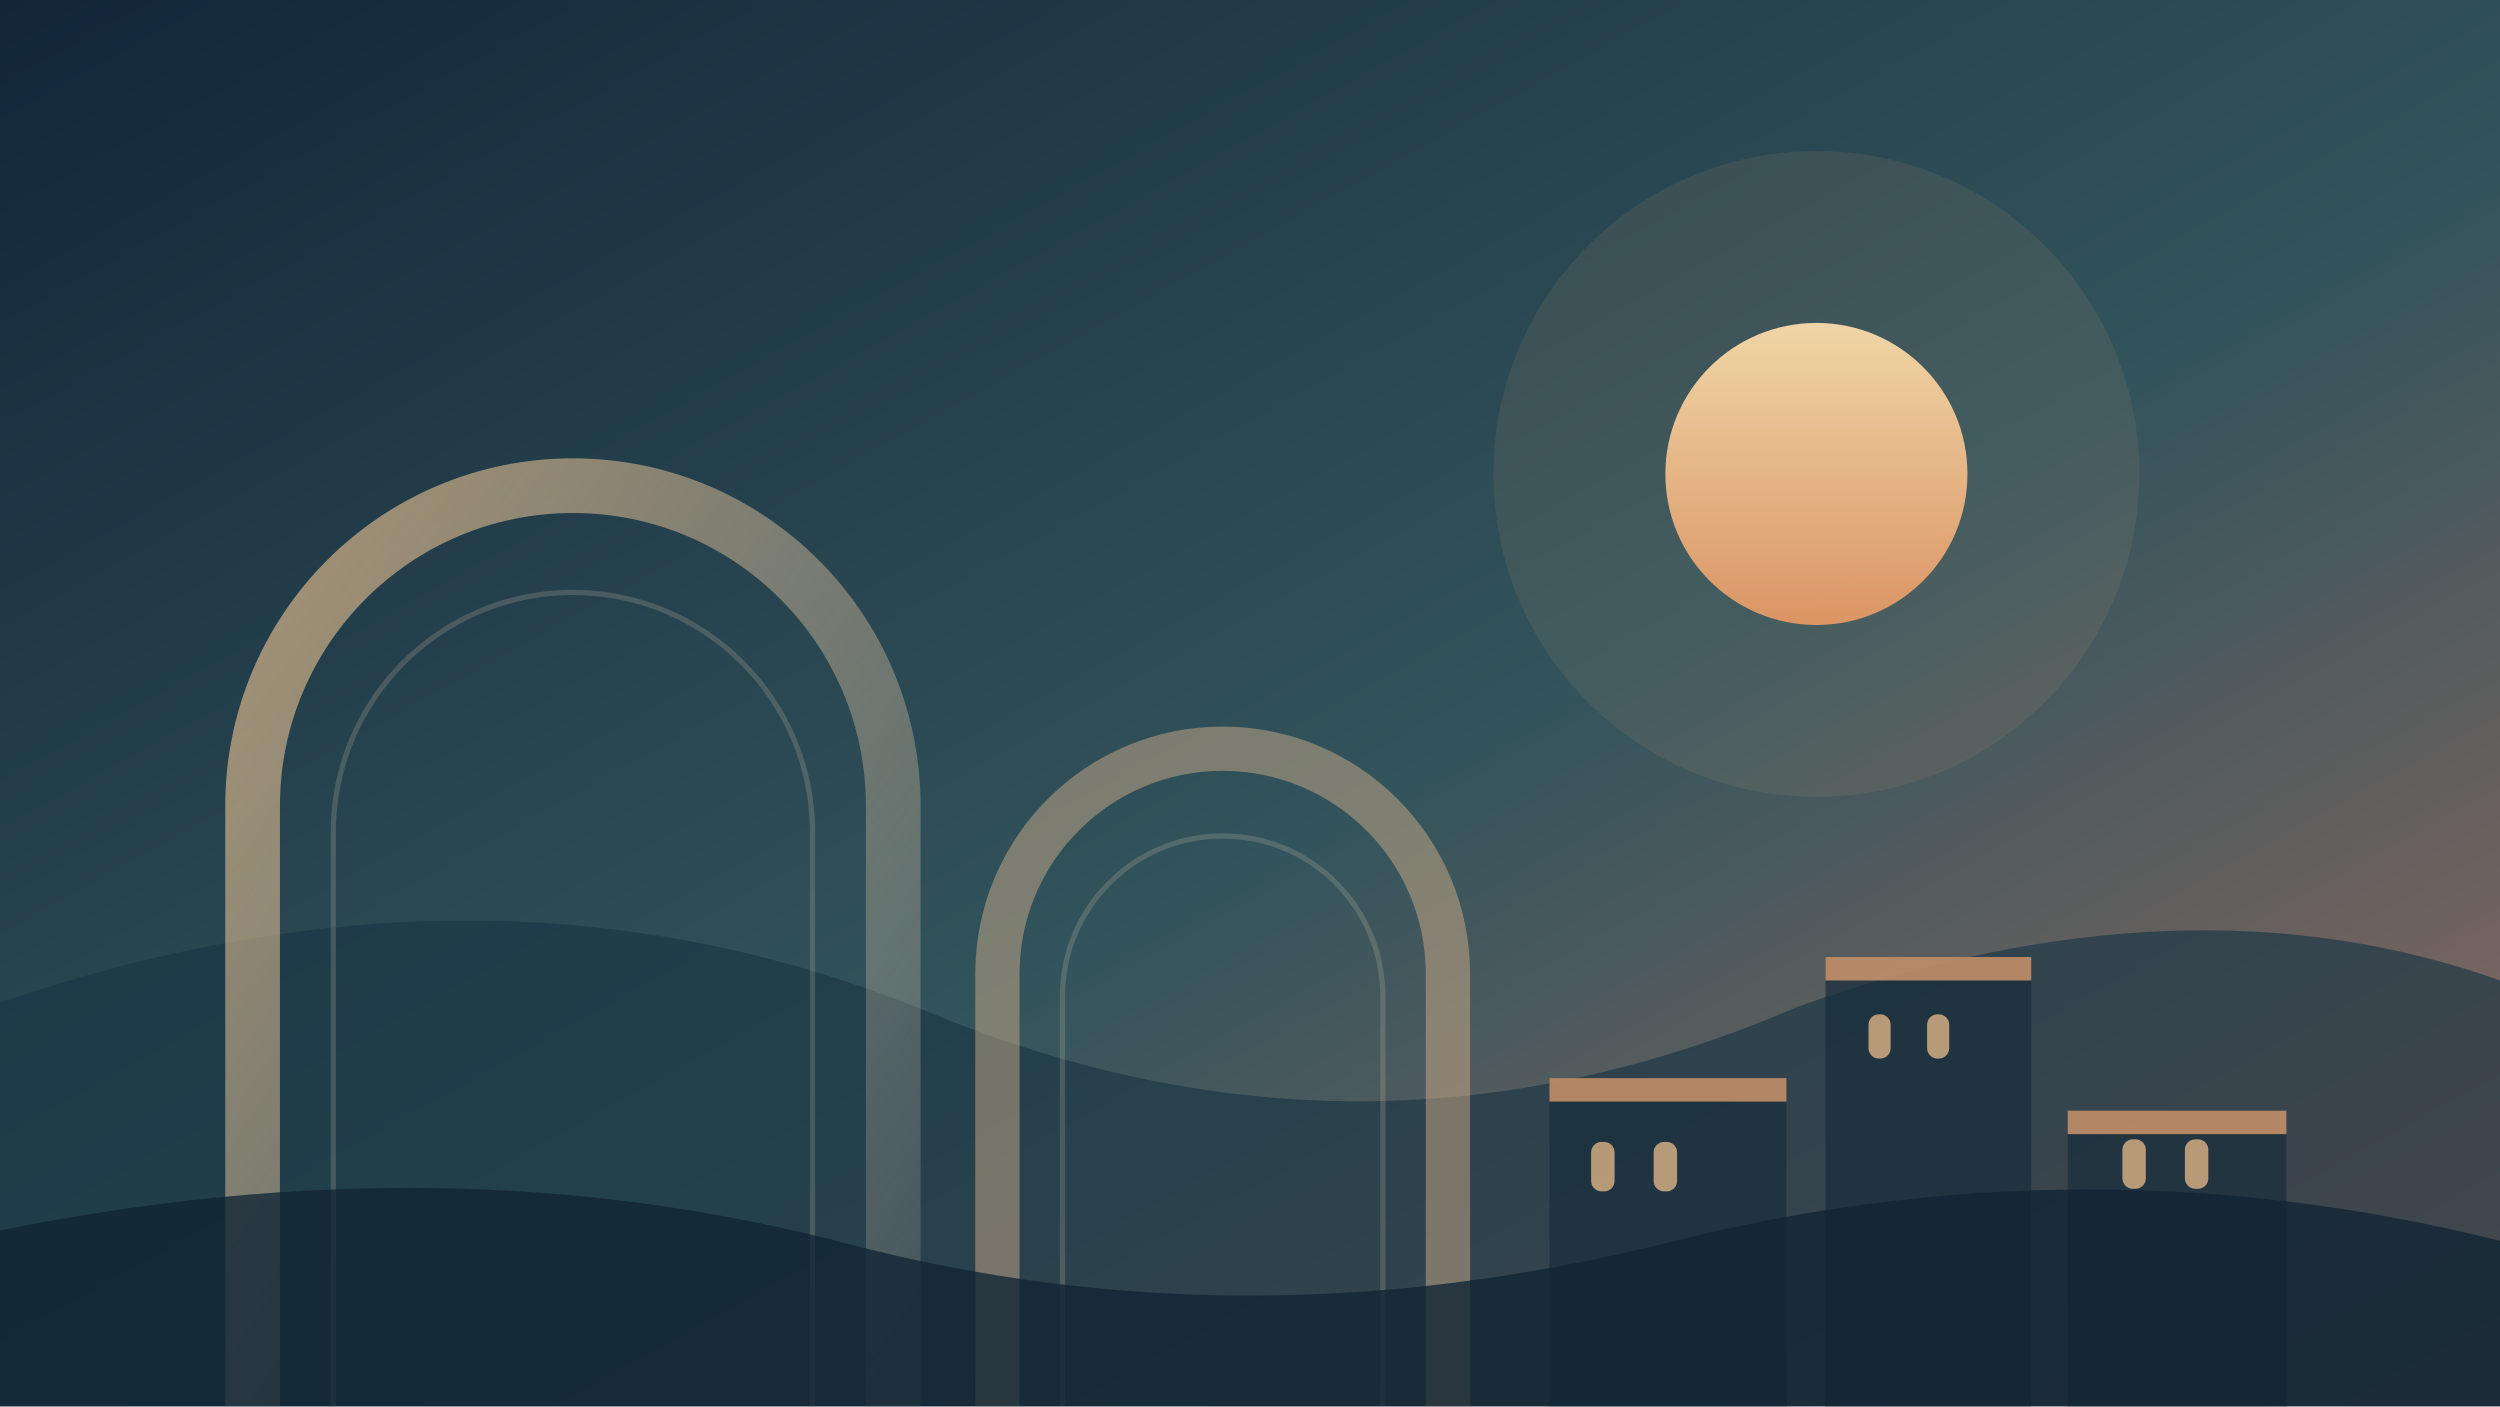
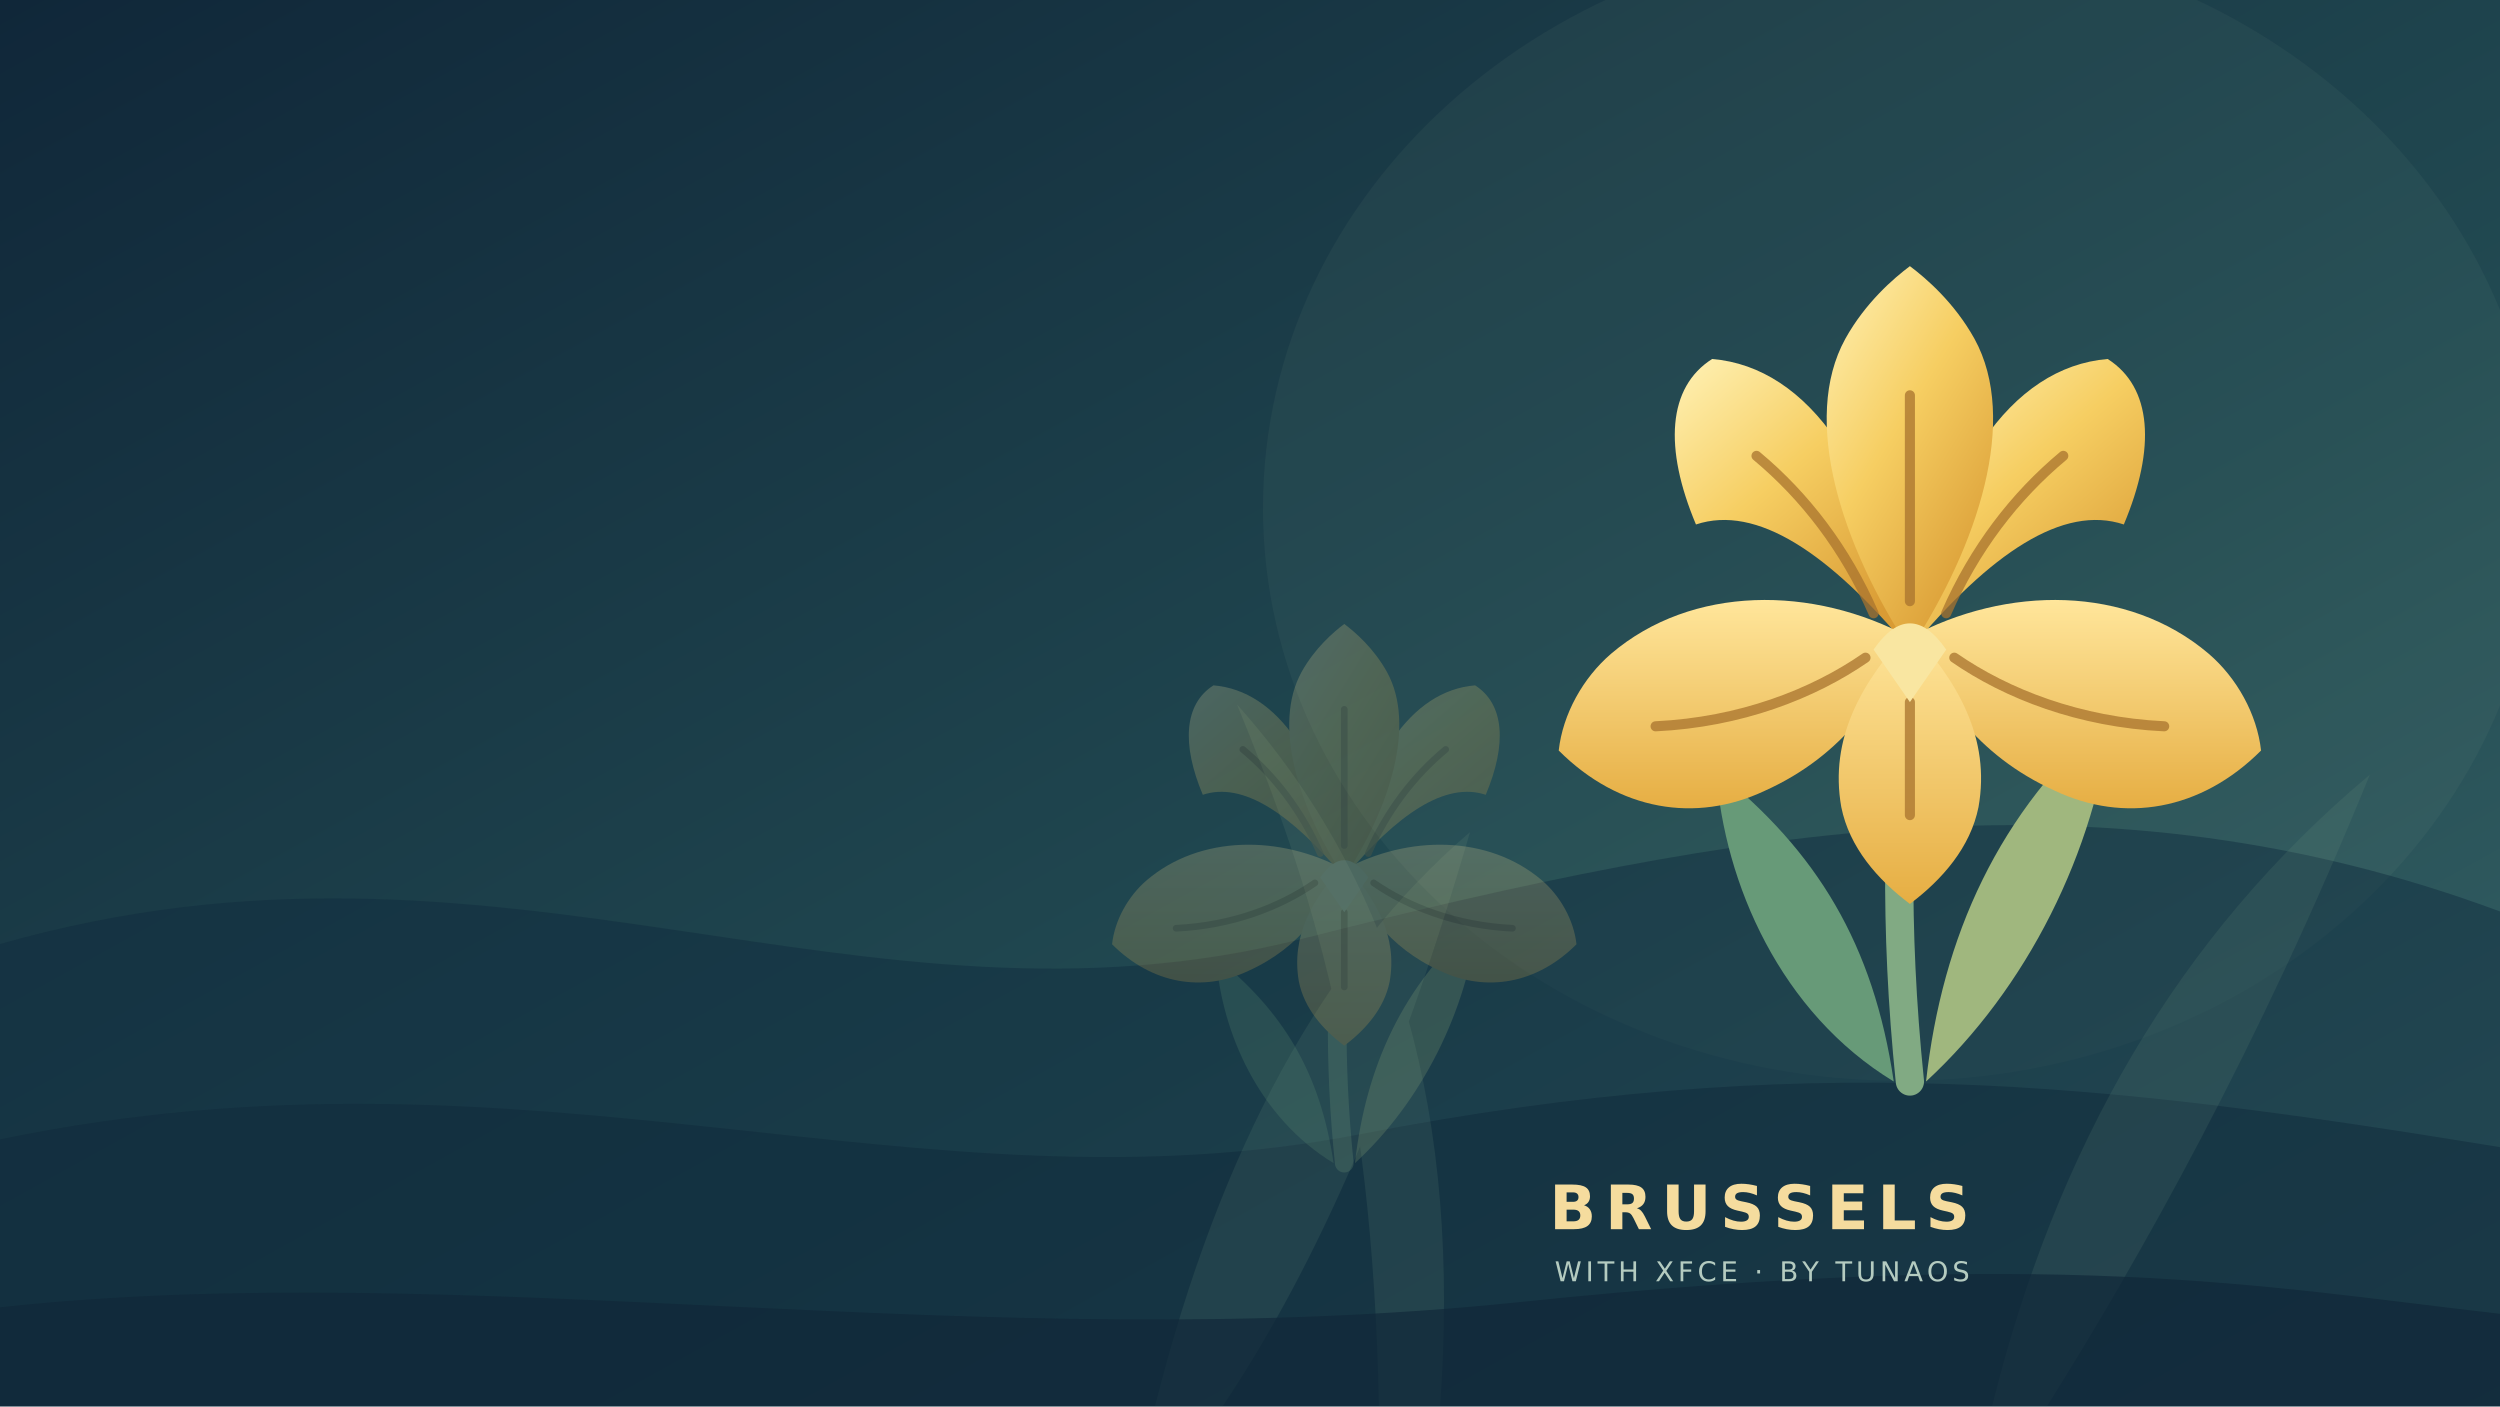
<svg xmlns="http://www.w3.org/2000/svg" viewBox="0 0 1920 1080" role="img" aria-labelledby="title desc">
  <defs>
-     <linearGradient id="sky" x1="0" y1="0" x2="1" y2="1">
-       <stop stop-color="#122638" />
-       <stop offset=".56" stop-color="#33545c" />
-       <stop offset="1" stop-color="#996c60" />
+     <linearGradient id="field" x1="0" y1="0" x2="1" y2="1">
+       <stop stop-color="#102c40" />
+       <stop offset="1" stop-color="#23535b" />
    </linearGradient>
-     <linearGradient id="sun" x1="0" y1="0" x2="0" y2="1">
-       <stop stop-color="#ffe0ad" />
-       <stop offset="1" stop-color="#e89a66" />
+     <linearGradient id="petal" x1="0" y1="0" x2=".7" y2="1">
+       <stop stop-color="#fff2b6" />
+       <stop offset=".48" stop-color="#f6ce62" />
+       <stop offset="1" stop-color="#d99b34" />
    </linearGradient>
-     <linearGradient id="arch" x1="0" y1="0" x2="1" y2="1">
-       <stop stop-color="#f0c48c" stop-opacity=".65" />
-       <stop offset="1" stop-color="#f6dcc0" stop-opacity=".13" />
+     <linearGradient id="fall" x1="0" y1="0" x2="0" y2="1">
+       <stop stop-color="#ffe69b" />
+       <stop offset="1" stop-color="#e6ae43" />
+     </linearGradient>
+     <linearGradient id="water" x1="0" y1="0" x2="1" y2="1">
+       <stop stop-color="#102739" />
+       <stop offset=".6" stop-color="#214951" />
+       <stop offset="1" stop-color="#386467" />
    </linearGradient>
  </defs>
-   <path fill="url(#sky)" d="M0 0h1920v1080H0z" />
-   <circle cx="1395" cy="364" r="248" fill="#f0b47b" fill-opacity=".09" />
-   <circle cx="1395" cy="364" r="116" fill="url(#sun)" fill-opacity=".92" />
-   <path d="M0 770q380-130 715 8t666-5q298-106 539-20v327H0z" fill="#1a3545" fill-opacity=".66" />
-   <path d="M194 1080V619a246 246 0 0 1 492 0v461" fill="none" stroke="url(#arch)" stroke-width="42" />
-   <path d="M256 1080V639a184 184 0 0 1 368 0v441" fill="none" stroke="#f2dbc1" stroke-opacity=".18" stroke-width="4" />
-   <path d="M766 1080V748a173 173 0 0 1 346 0v332" fill="none" stroke="#e8bd91" stroke-opacity=".42" stroke-width="34" />
-   <path d="M816 1080V765a123 123 0 0 1 246 0v315" fill="none" stroke="#f5e0c3" stroke-opacity=".17" stroke-width="4" />
-   <path d="M1190 828h182v252h-182zm212-93h158v345h-158zm186 118h168v227h-168z" fill="#172d3b" fill-opacity=".7" />
-   <path d="M1190 828h182v18h-182zm212-93h158v18h-158zm186 118h168v18h-168z" fill="#d89c70" fill-opacity=".8" />
-   <g fill="#f1c38c" fill-opacity=".72">
-     <rect x="1222" y="877" width="18" height="38" rx="8" />
-     <rect x="1270" y="877" width="18" height="38" rx="8" />
-     <rect x="1435" y="779" width="17" height="34" rx="8" />
-     <rect x="1480" y="779" width="17" height="34" rx="8" />
-     <rect x="1630" y="875" width="18" height="38" rx="8" />
-     <rect x="1678" y="875" width="18" height="38" rx="8" />
+   <rect width="1920" height="1080" fill="url(#water)" />
+   <ellipse cx="1460" cy="390" rx="490" ry="440" fill="#aac0a1" opacity=".055" />
+   <path d="M0 725c385-110 660 82 1000-4s615-134 920-21v380H0Z" fill="#0f2b3d" opacity=".47" />
+   <path d="M0 875c410-85 705 62 1045-4s569-40 875 10v199H0Z" fill="#102a3b" opacity=".52" />
+   <path d="M887 1080c50-198 130-345 242-441-55 189-117 332-190 441Zm172 0c-5-255-51-398-109-539 125 140 172 319 156 539Zm471 0c49-198 142-361 290-485-85 209-177 372-248 485Z" fill="#739a81" opacity=".14" />
+   <g transform="translate(770 430) scale(2.05)" opacity=".20">
+     <g>
+       <path d="M128 226c-4-39-3-70 0-105" fill="none" stroke="#81aa83" stroke-width="7" stroke-linecap="round" />
+       <path d="M124 226C96 209 82 177 80 149c25 20 39 43 44 77Z" fill="#679a78" />
+       <path d="M132 226c25-23 42-57 46-91-28 24-42 55-46 91Z" fill="#a0b77e" />
+       <path d="M128 119c-20-24-38-36-53-31-8-19-7-34 4-41 24 2 42 28 49 72Z" fill="url(#petal)" />
+       <path d="M128 119c20-24 38-36 53-31 8-19 7-34-4-41-24 2-42 28-49 72Z" fill="url(#petal)" />
+       <path d="M128 119c-17-26-27-57-16-77 5-9 12-15 16-18 4 3 11 9 16 18 11 20 1 51-16 77Z" fill="url(#petal)" />
+       <path d="M128 116c-24-13-54-13-74 4-7 6-12 15-13 24 15 15 34 18 51 10 20-9 29-24 36-38Z" fill="url(#fall)" />
+       <path d="M128 116c24-13 54-13 74 4 7 6 12 15 13 24-15 15-34 18-51 10-20-9-29-24-36-38Z" fill="url(#fall)" />
+       <path d="M128 114c-12 13-20 27-17 44 2 10 9 18 17 24 8-6 15-14 17-24 3-17-5-31-17-44Z" fill="url(#fall)" />
+       <g fill="none" stroke="#a8732d" stroke-width="2.5" stroke-linecap="round" opacity=".75">
+         <path d="M128 56v51M90 71c12 10 22 23 29 39m47-39c-12 10-22 23-29 39M65 138c21-1 39-8 52-17m74 17c-21-1-39-8-52-17m-11 39v-28" />
+       </g>
+       <path d="M119 119q9-13 18 0l-9 13Z" fill="#f9e6a1" />
+     </g>
  </g>
-   <path d="M0 945q345-70 650 10t628 0q323-82 642-2v127H0z" fill="#112534" fill-opacity=".78" />
+   <g transform="translate(1070 130) scale(3.1)" opacity="1">
+     <g>
+       <path d="M128 226c-4-39-3-70 0-105" fill="none" stroke="#81aa83" stroke-width="7" stroke-linecap="round" />
+       <path d="M124 226C96 209 82 177 80 149c25 20 39 43 44 77Z" fill="#679a78" />
+       <path d="M132 226c25-23 42-57 46-91-28 24-42 55-46 91Z" fill="#a0b77e" />
+       <path d="M128 119c-20-24-38-36-53-31-8-19-7-34 4-41 24 2 42 28 49 72Z" fill="url(#petal)" />
+       <path d="M128 119c20-24 38-36 53-31 8-19 7-34-4-41-24 2-42 28-49 72Z" fill="url(#petal)" />
+       <path d="M128 119c-17-26-27-57-16-77 5-9 12-15 16-18 4 3 11 9 16 18 11 20 1 51-16 77Z" fill="url(#petal)" />
+       <path d="M128 116c-24-13-54-13-74 4-7 6-12 15-13 24 15 15 34 18 51 10 20-9 29-24 36-38Z" fill="url(#fall)" />
+       <path d="M128 116c24-13 54-13 74 4 7 6 12 15 13 24-15 15-34 18-51 10-20-9-29-24-36-38Z" fill="url(#fall)" />
+       <path d="M128 114c-12 13-20 27-17 44 2 10 9 18 17 24 8-6 15-14 17-24 3-17-5-31-17-44Z" fill="url(#fall)" />
+       <g fill="none" stroke="#a8732d" stroke-width="2.5" stroke-linecap="round" opacity=".75">
+         <path d="M128 56v51M90 71c12 10 22 23 29 39m47-39c-12 10-22 23-29 39M65 138c21-1 39-8 52-17m74 17c-21-1-39-8-52-17m-11 39v-28" />
+       </g>
+       <path d="M119 119q9-13 18 0l-9 13Z" fill="#f9e6a1" />
+     </g>
+   </g>
+   <path d="M0 1004c360-39 753 39 1167-4s569-12 753 9v71H0Z" fill="#102738" opacity=".69" />
+   <g role="img" aria-label="BRUSSELS" fill="#f5dc9e">
+     <path d="M1208.038 923.001Q1210.126 923.001 1211.205 922.083Q1212.284 921.166 1212.284 919.375Q1212.284 917.608 1211.205 916.679Q1210.126 915.75 1208.038 915.75H1203.15V923.001ZM1208.336 937.987Q1210.999 937.987 1212.341 936.863Q1213.684 935.738 1213.684 933.466Q1213.684 931.24 1212.353 930.127Q1211.021 929.014 1208.336 929.014H1203.15V937.987ZM1216.552 925.664Q1219.398 926.49 1220.958 928.716Q1222.519 930.942 1222.519 934.178Q1222.519 939.135 1219.168 941.567Q1215.818 944.0 1208.979 944.0H1194.314V909.737H1207.579Q1214.716 909.737 1217.918 911.894Q1221.119 914.051 1221.119 918.802Q1221.119 921.303 1219.949 923.059Q1218.778 924.814 1216.552 925.664ZM1249.691 924.929Q1252.468 924.929 1253.673 923.896Q1254.878 922.864 1254.878 920.5Q1254.878 918.159 1253.673 917.149Q1252.468 916.14 1249.691 916.14H1245.974V924.929ZM1245.974 931.034V944.0H1237.138V909.737H1250.632Q1257.402 909.737 1260.558 912.009Q1263.713 914.281 1263.713 919.192Q1263.713 922.588 1262.073 924.769Q1260.432 926.949 1257.127 927.981Q1258.94 928.395 1260.374 929.852Q1261.809 931.309 1263.277 934.27L1268.074 944.0H1258.665L1254.488 935.486Q1253.226 932.916 1251.929 931.975Q1250.632 931.034 1248.475 931.034ZM1280.329 909.737H1289.165V930.276Q1289.165 934.522 1290.553 936.346Q1291.941 938.171 1295.085 938.171Q1298.252 938.171 1299.641 936.346Q1301.029 934.522 1301.029 930.276V909.737H1309.865V930.276Q1309.865 937.551 1306.216 941.108Q1302.567 944.666 1295.085 944.666Q1287.627 944.666 1283.978 941.108Q1280.329 937.551 1280.329 930.276ZM1349.338 910.815V918.067Q1346.515 916.805 1343.83 916.163Q1341.145 915.52 1338.758 915.52Q1335.591 915.52 1334.077 916.392Q1332.562 917.264 1332.562 919.1Q1332.562 920.477 1333.583 921.246Q1334.604 922.015 1337.29 922.565L1341.053 923.323Q1346.768 924.47 1349.177 926.811Q1351.587 929.152 1351.587 933.466Q1351.587 939.135 1348.225 941.9Q1344.863 944.666 1337.955 944.666Q1334.696 944.666 1331.415 944.046Q1328.133 943.426 1324.851 942.21V934.751Q1328.133 936.496 1331.197 937.379Q1334.26 938.263 1337.106 938.263Q1339.998 938.263 1341.535 937.299Q1343.073 936.335 1343.073 934.545Q1343.073 932.938 1342.029 932.066Q1340.984 931.194 1337.863 930.506L1334.444 929.749Q1329.303 928.647 1326.928 926.237Q1324.553 923.828 1324.553 919.743Q1324.553 914.625 1327.857 911.871Q1331.162 909.117 1337.358 909.117Q1340.181 909.117 1343.165 909.542Q1346.148 909.966 1349.338 910.815ZM1390.188 910.815V918.067Q1387.365 916.805 1384.68 916.163Q1381.995 915.52 1379.608 915.52Q1376.441 915.52 1374.927 916.392Q1373.412 917.264 1373.412 919.1Q1373.412 920.477 1374.433 921.246Q1375.455 922.015 1378.14 922.565L1381.903 923.323Q1387.618 924.47 1390.027 926.811Q1392.437 929.152 1392.437 933.466Q1392.437 939.135 1389.075 941.9Q1385.713 944.666 1378.805 944.666Q1375.546 944.666 1372.265 944.046Q1368.983 943.426 1365.701 942.21V934.751Q1368.983 936.496 1372.047 937.379Q1375.11 938.263 1377.956 938.263Q1380.848 938.263 1382.385 937.299Q1383.923 936.335 1383.923 934.545Q1383.923 932.938 1382.879 932.066Q1381.834 931.194 1378.713 930.506L1375.294 929.749Q1370.153 928.647 1367.778 926.237Q1365.403 923.828 1365.403 919.743Q1365.403 914.625 1368.708 911.871Q1372.012 909.117 1378.208 909.117Q1381.031 909.117 1384.015 909.542Q1386.998 909.966 1390.188 910.815ZM1407.194 909.737H1431.038V916.415H1416.029V922.795H1430.143V929.473H1416.029V937.322H1431.543V944.0H1407.194ZM1446.3 909.737H1455.135V937.322H1470.649V944.0H1446.3ZM1507.093 910.815V918.067Q1504.27 916.805 1501.585 916.163Q1498.9 915.52 1496.513 915.52Q1493.346 915.52 1491.832 916.392Q1490.317 917.264 1490.317 919.1Q1490.317 920.477 1491.338 921.246Q1492.359 922.015 1495.044 922.565L1498.808 923.323Q1504.522 924.47 1506.932 926.811Q1509.342 929.152 1509.342 933.466Q1509.342 939.135 1505.98 941.9Q1502.618 944.666 1495.71 944.666Q1492.451 944.666 1489.169 944.046Q1485.888 943.426 1482.606 942.21V934.751Q1485.888 936.496 1488.951 937.379Q1492.015 938.263 1494.861 938.263Q1497.752 938.263 1499.29 937.299Q1500.828 936.335 1500.828 934.545Q1500.828 932.938 1499.783 932.066Q1498.739 931.194 1495.618 930.506L1492.199 929.749Q1487.058 928.647 1484.683 926.237Q1482.308 923.828 1482.308 919.743Q1482.308 914.625 1485.612 911.871Q1488.917 909.117 1495.113 909.117Q1497.936 909.117 1500.919 909.542Q1503.903 909.966 1507.093 910.815Z" />
+   </g>
+   <g role="img" aria-label="WITH XFCE · BY TUNAOS" fill="#b4cbc0">
+     <path d="M1194.697 968.691H1196.789L1200.009 981.631L1203.218 968.691H1205.546L1208.766 981.631L1211.975 968.691H1214.077L1210.232 984.0H1207.627L1204.397 970.711L1201.137 984.0H1198.532ZM1219.825 968.691H1221.896V984.0H1219.825ZM1226.896 968.691H1239.847V970.434H1234.412V984.0H1232.331V970.434H1226.896ZM1244.846 968.691H1246.917V974.966H1254.444V968.691H1256.515V984.0H1254.444V976.709H1246.917V984.0H1244.846ZM1272.574 968.691H1274.799L1278.604 974.382L1282.428 968.691H1284.653L1279.731 976.043L1284.981 984.0H1282.756L1278.45 977.489L1274.112 984.0H1271.877L1277.342 975.828ZM1290.699 968.691H1299.497V970.434H1292.77V974.946H1298.84V976.689H1292.77V984.0H1290.699ZM1317.242 969.87V972.054Q1316.196 971.08 1315.011 970.598Q1313.827 970.116 1312.494 970.116Q1309.869 970.116 1308.475 971.721Q1307.08 973.326 1307.08 976.361Q1307.08 979.386 1308.475 980.99Q1309.869 982.595 1312.494 982.595Q1313.827 982.595 1315.011 982.113Q1316.196 981.631 1317.242 980.657V982.821Q1316.155 983.559 1314.94 983.928Q1313.725 984.297 1312.371 984.297Q1308.895 984.297 1306.896 982.17Q1304.896 980.042 1304.896 976.361Q1304.896 972.669 1306.896 970.542Q1308.895 968.414 1312.371 968.414Q1313.745 968.414 1314.96 968.778Q1316.175 969.142 1317.242 969.87ZM1323.441 968.691H1333.121V970.434H1325.512V974.966H1332.803V976.709H1325.512V982.257H1333.305V984.0H1323.441ZM1349.569 975.407H1351.733V978.012H1349.569ZM1370.807 976.689V982.298H1374.129Q1375.8 982.298 1376.605 981.606Q1377.41 980.914 1377.41 979.488Q1377.41 978.053 1376.605 977.371Q1375.8 976.689 1374.129 976.689ZM1370.807 970.393V975.007H1373.873Q1375.39 975.007 1376.134 974.438Q1376.877 973.869 1376.877 972.7Q1376.877 971.542 1376.134 970.967Q1375.39 970.393 1373.873 970.393ZM1368.735 968.691H1374.026Q1376.395 968.691 1377.677 969.675Q1378.958 970.66 1378.958 972.475Q1378.958 973.879 1378.302 974.71Q1377.646 975.541 1376.375 975.746Q1377.902 976.074 1378.748 977.115Q1379.594 978.155 1379.594 979.714Q1379.594 981.765 1378.2 982.882Q1376.805 984.0 1374.231 984.0H1368.735ZM1384.04 968.691H1386.265L1390.51 974.987L1394.725 968.691H1396.95L1391.536 976.709V984.0H1389.454V976.709ZM1409.522 968.691H1422.473V970.434H1417.039V984.0H1414.957V970.434H1409.522ZM1427.237 968.691H1429.318V977.991Q1429.318 980.452 1430.21 981.534Q1431.103 982.616 1433.102 982.616Q1435.091 982.616 1435.983 981.534Q1436.875 980.452 1436.875 977.991V968.691H1438.957V978.248Q1438.957 981.242 1437.475 982.77Q1435.994 984.297 1433.102 984.297Q1430.2 984.297 1428.719 982.77Q1427.237 981.242 1427.237 978.248ZM1445.843 968.691H1448.632L1455.42 981.498V968.691H1457.43V984.0H1454.641L1447.853 971.193V984.0H1445.843ZM1469.669 970.731 1466.859 978.35H1472.489ZM1468.5 968.691H1470.848L1476.683 984.0H1474.529L1473.135 980.073H1466.234L1464.839 984.0H1462.655ZM1488.132 970.096Q1485.876 970.096 1484.548 971.777Q1483.22 973.459 1483.22 976.361Q1483.22 979.252 1484.548 980.934Q1485.876 982.616 1488.132 982.616Q1490.388 982.616 1491.705 980.934Q1493.023 979.252 1493.023 976.361Q1493.023 973.459 1491.705 971.777Q1490.388 970.096 1488.132 970.096ZM1488.132 968.414Q1491.352 968.414 1493.279 970.573Q1495.207 972.731 1495.207 976.361Q1495.207 979.98 1493.279 982.139Q1491.352 984.297 1488.132 984.297Q1484.902 984.297 1482.969 982.144Q1481.036 979.991 1481.036 976.361Q1481.036 972.731 1482.969 970.573Q1484.902 968.414 1488.132 968.414ZM1510.625 969.193V971.213Q1509.445 970.649 1508.399 970.373Q1507.354 970.096 1506.379 970.096Q1504.688 970.096 1503.77 970.752Q1502.852 971.408 1502.852 972.618Q1502.852 973.633 1503.462 974.151Q1504.072 974.669 1505.774 974.987L1507.025 975.243Q1509.343 975.684 1510.445 976.797Q1511.547 977.909 1511.547 979.775Q1511.547 982 1510.055 983.149Q1508.563 984.297 1505.682 984.297Q1504.595 984.297 1503.37 984.051Q1502.145 983.805 1500.832 983.323V981.19Q1502.093 981.898 1503.303 982.257Q1504.513 982.616 1505.682 982.616Q1507.456 982.616 1508.42 981.918Q1509.384 981.221 1509.384 979.929Q1509.384 978.801 1508.692 978.166Q1508 977.53 1506.42 977.212L1505.159 976.966Q1502.842 976.504 1501.806 975.52Q1500.771 974.536 1500.771 972.782Q1500.771 970.752 1502.201 969.583Q1503.631 968.414 1506.144 968.414Q1507.22 968.414 1508.338 968.609Q1509.456 968.804 1510.625 969.193Z" />
+   </g>
</svg>
